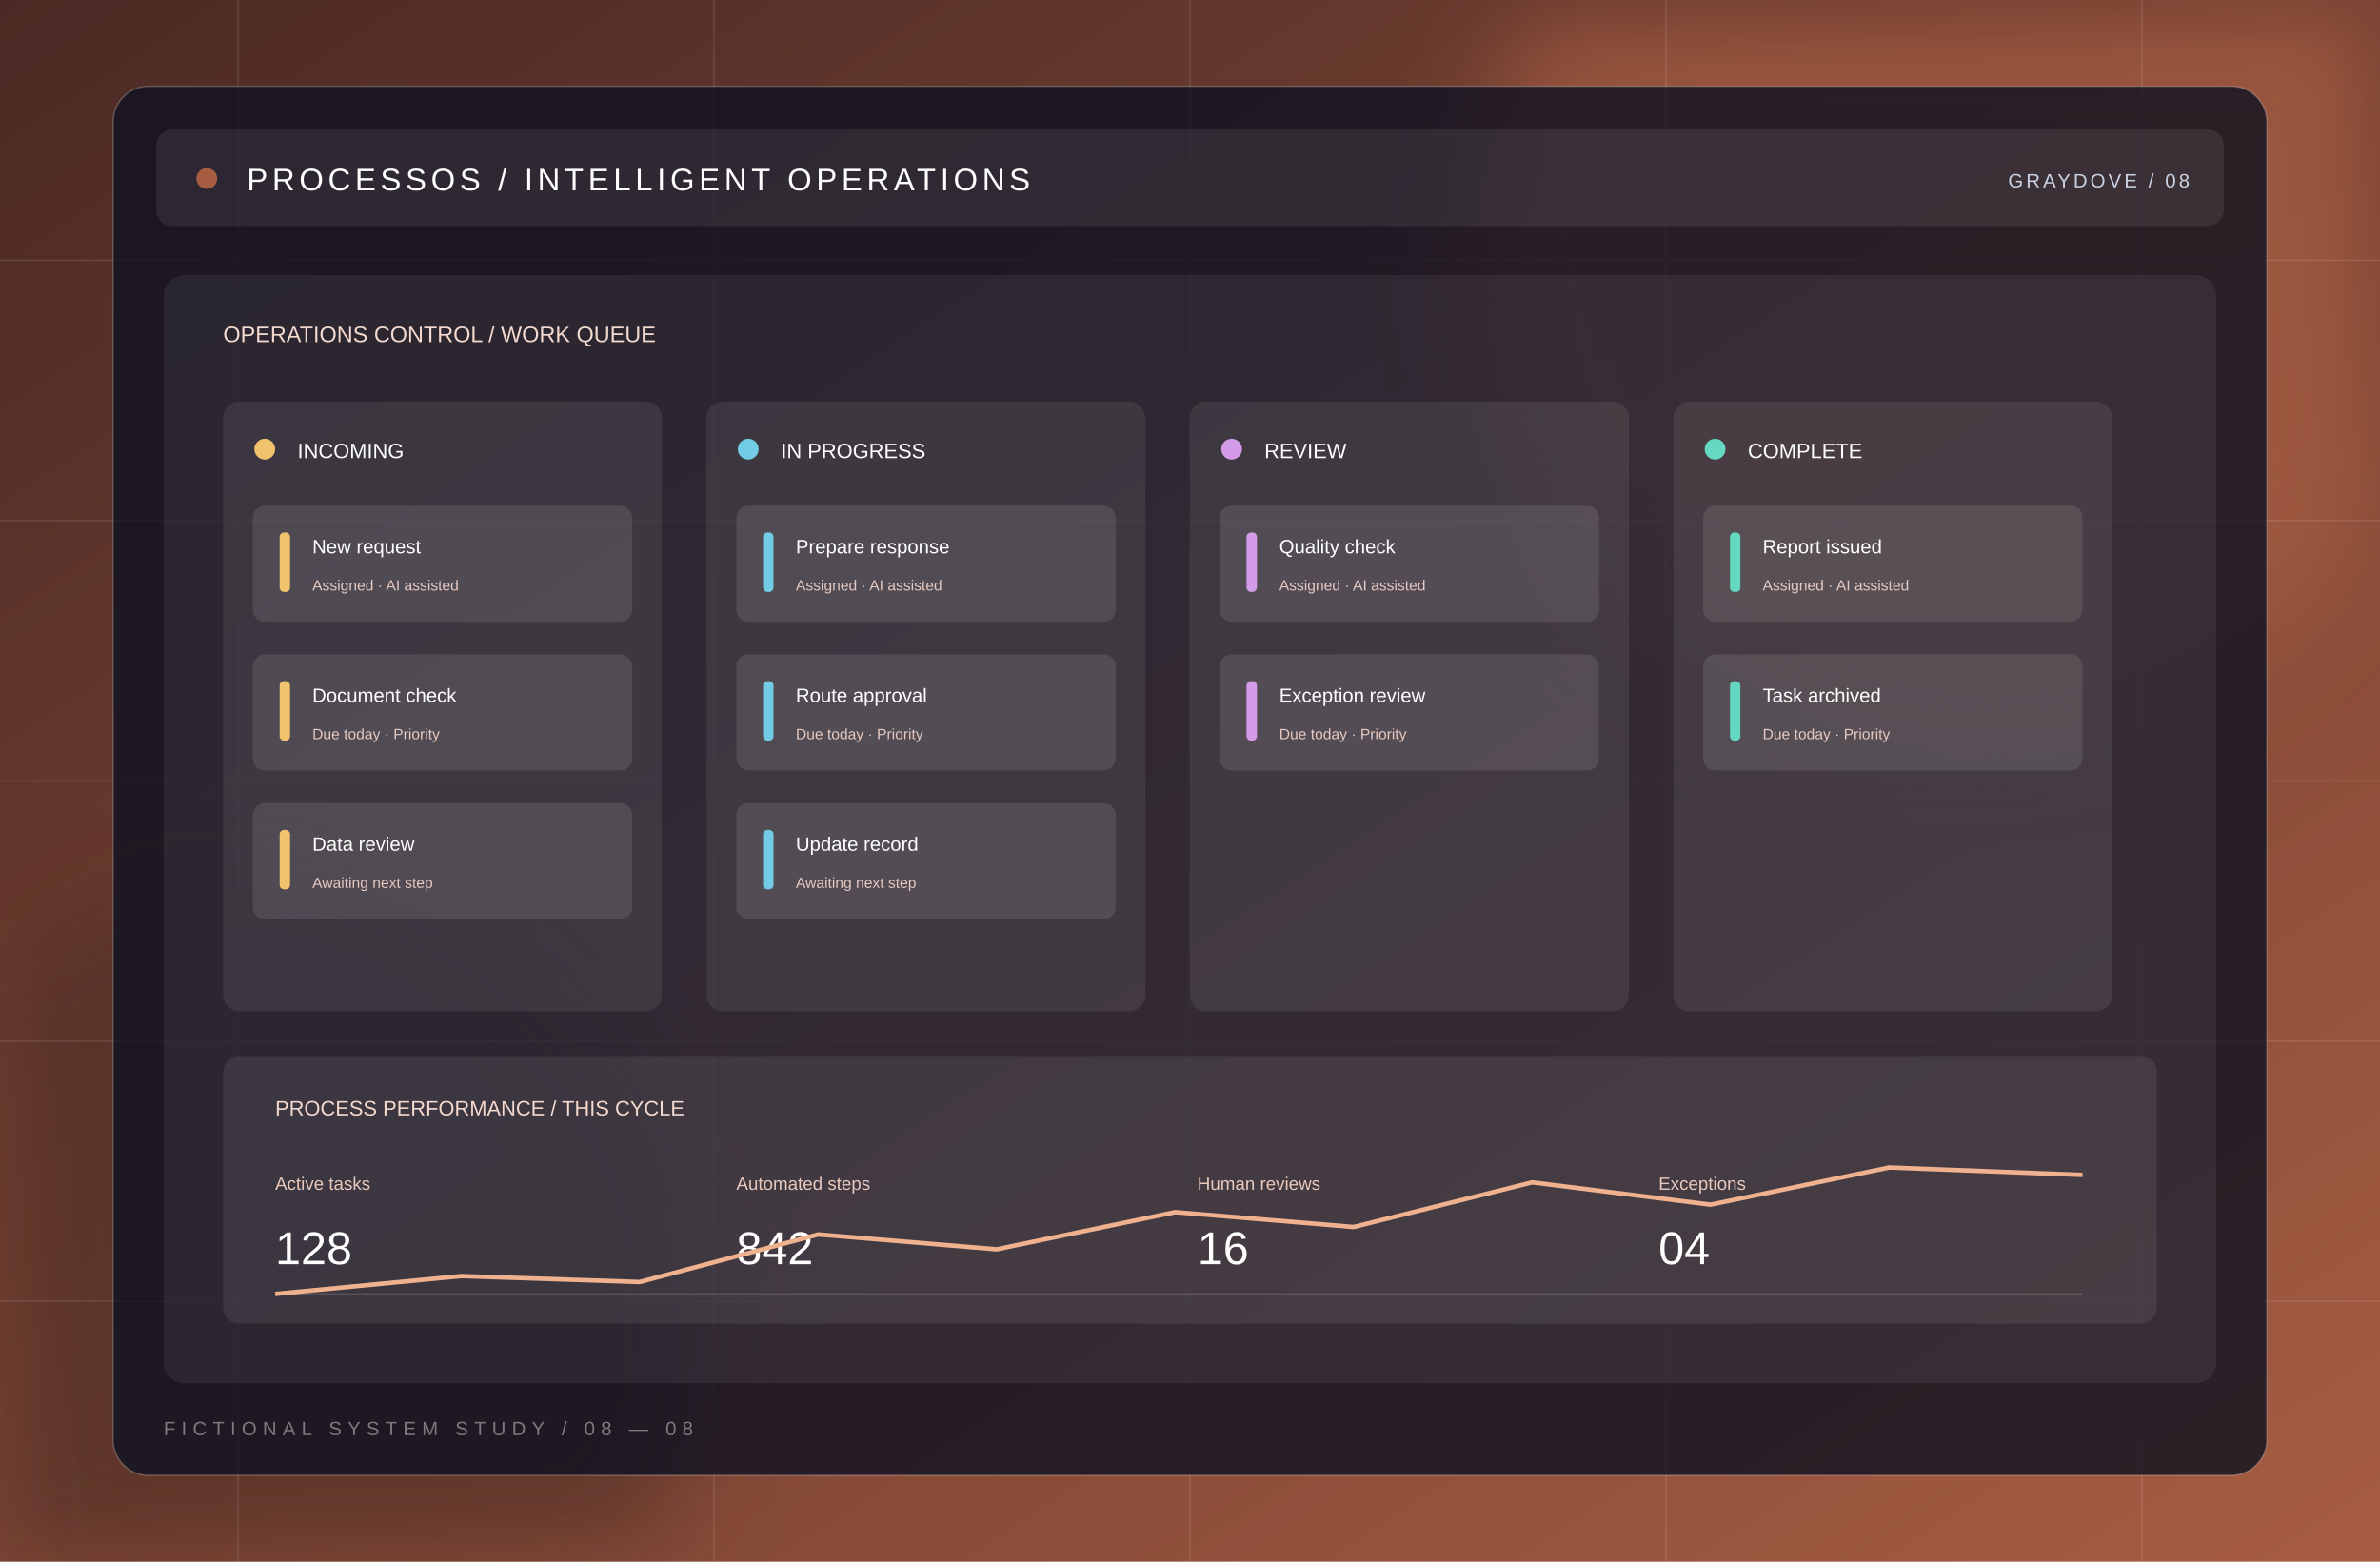
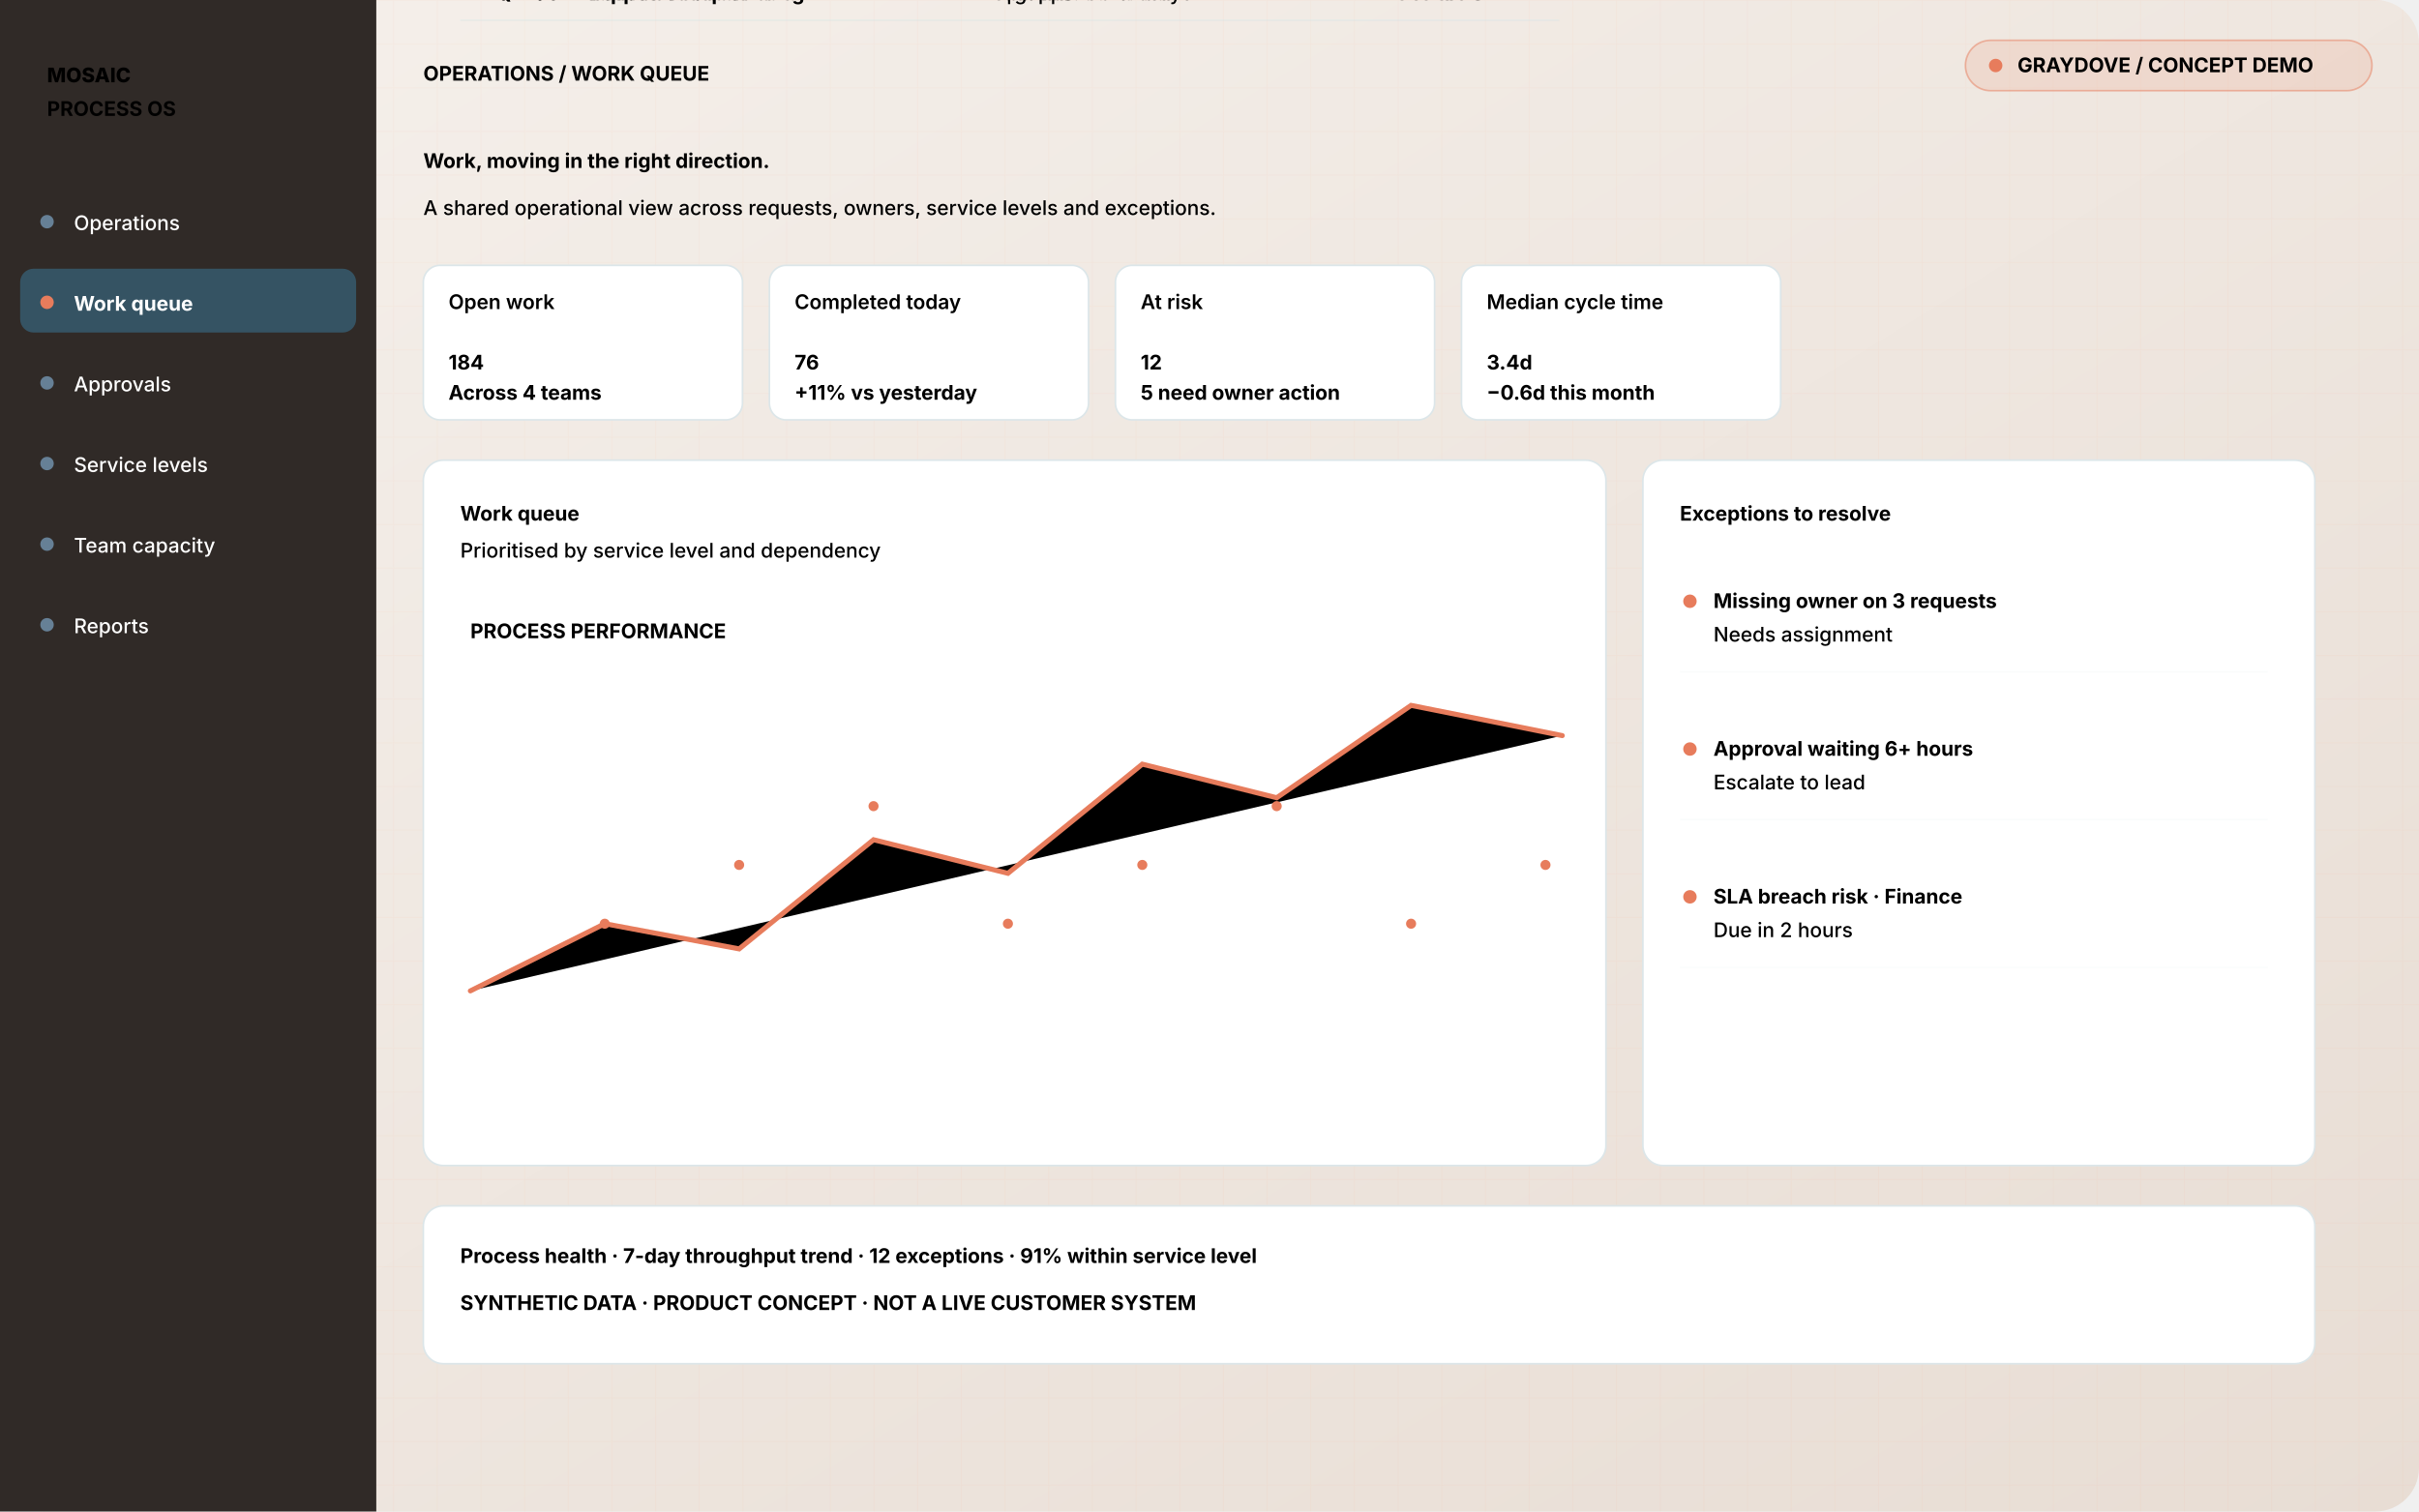
- <svg xmlns="http://www.w3.org/2000/svg" width="1600" height="1050" viewBox="0 0 1600 1050" role="img" aria-labelledby="title desc">
+ <svg xmlns="http://www.w3.org/2000/svg" width="1440" height="900" viewBox="0 0 1440 900">
  <defs>
    <linearGradient id="bg" x1="0" y1="0" x2="1" y2="1">
-       <stop stop-color="#4a2924" />
-       <stop offset="1" stop-color="#a75d42" />
+       <stop stop-color="#F5F0EB" />
+       <stop offset="1" stop-color="#E8DDD4" />
    </linearGradient>
-     <linearGradient id="accent" x1="0" y1="0" x2="1" y2="1">
-       <stop stop-color="#ffffff" stop-opacity=".95" />
-       <stop offset="1" stop-color="#ffffff" stop-opacity=".08" />
-     </linearGradient>
-     <filter id="blur">
-       <feGaussianBlur stdDeviation="34" />
-     </filter>
+     <pattern id="grid" width="26" height="26" patternUnits="userSpaceOnUse">
+       <path d="M26 0H0V26" fill="none" stroke="#E77C5C" stroke-opacity=".05" />
+     </pattern>
  </defs>
-   <rect width="1600" height="1050" fill="url(#bg)" />
-   <circle cx="1320" cy="170" r="330" fill="#a75d42" opacity=".7" filter="url(#blur)" />
-   <circle cx="170" cy="900" r="300" fill="#4a2924" opacity=".55" filter="url(#blur)" />
-   <g opacity=".11" stroke="#fff">
-     <path d="M0 175H1600M0 350H1600M0 525H1600M0 700H1600M0 875H1600" />
-     <path d="M160 0V1050M480 0V1050M800 0V1050M1120 0V1050M1440 0V1050" />
-   </g>
-   <rect x="76" y="58" width="1448" height="934" rx="24" fill="#0b1020" opacity=".78" stroke="#fff" stroke-opacity=".28" />
-   <rect x="105" y="87" width="1390" height="65" rx="11" fill="#fff" opacity=".075" />
-   <circle cx="139" cy="120" r="7" fill="#a75d42" />
-   <text x="166" y="128" fill="#fff" font-family="Arial,sans-serif" font-size="21" letter-spacing="3">PROCESSOS / INTELLIGENT OPERATIONS</text>
-   <text x="1350" y="126" fill="#cbd3e6" font-family="Arial,sans-serif" font-size="13" letter-spacing="2">GRAYDOVE / 08</text>
-   <g font-family="Arial,sans-serif">
-     <rect x="110" y="185" width="1380" height="745" rx="14" fill="#fff" opacity=".065" />
-     <text x="150" y="230" fill="#f4d9ce" font-size="15">OPERATIONS CONTROL / WORK QUEUE</text>
-     <rect x="150" y="270" width="295" height="410" rx="11" fill="#fff" opacity=".075" />
-     <circle cx="178" cy="302" r="7" fill="#f0c36c" />
-     <text x="200" y="308" fill="#fff" font-size="14">INCOMING</text>
-     <rect x="170" y="340" width="255" height="78" rx="8" fill="#fff" opacity=".1" />
-     <rect x="188" y="358" width="7" height="40" rx="3" fill="#f0c36c" />
-     <text x="210" y="372" fill="#fff" font-size="13">New request</text>
-     <text x="210" y="397" fill="#e6c9c0" font-size="10">Assigned · AI assisted</text>
-     <rect x="170" y="440" width="255" height="78" rx="8" fill="#fff" opacity=".1" />
-     <rect x="188" y="458" width="7" height="40" rx="3" fill="#f0c36c" />
-     <text x="210" y="472" fill="#fff" font-size="13">Document check</text>
-     <text x="210" y="497" fill="#e6c9c0" font-size="10">Due today · Priority</text>
-     <rect x="170" y="540" width="255" height="78" rx="8" fill="#fff" opacity=".1" />
-     <rect x="188" y="558" width="7" height="40" rx="3" fill="#f0c36c" />
-     <text x="210" y="572" fill="#fff" font-size="13">Data review</text>
-     <text x="210" y="597" fill="#e6c9c0" font-size="10">Awaiting next step</text>
-     <rect x="475" y="270" width="295" height="410" rx="11" fill="#fff" opacity=".075" />
-     <circle cx="503" cy="302" r="7" fill="#73cce5" />
-     <text x="525" y="308" fill="#fff" font-size="14">IN PROGRESS</text>
-     <rect x="495" y="340" width="255" height="78" rx="8" fill="#fff" opacity=".1" />
-     <rect x="513" y="358" width="7" height="40" rx="3" fill="#73cce5" />
-     <text x="535" y="372" fill="#fff" font-size="13">Prepare response</text>
-     <text x="535" y="397" fill="#e6c9c0" font-size="10">Assigned · AI assisted</text>
-     <rect x="495" y="440" width="255" height="78" rx="8" fill="#fff" opacity=".1" />
-     <rect x="513" y="458" width="7" height="40" rx="3" fill="#73cce5" />
-     <text x="535" y="472" fill="#fff" font-size="13">Route approval</text>
-     <text x="535" y="497" fill="#e6c9c0" font-size="10">Due today · Priority</text>
-     <rect x="495" y="540" width="255" height="78" rx="8" fill="#fff" opacity=".1" />
-     <rect x="513" y="558" width="7" height="40" rx="3" fill="#73cce5" />
-     <text x="535" y="572" fill="#fff" font-size="13">Update record</text>
-     <text x="535" y="597" fill="#e6c9c0" font-size="10">Awaiting next step</text>
-     <rect x="800" y="270" width="295" height="410" rx="11" fill="#fff" opacity=".075" />
-     <circle cx="828" cy="302" r="7" fill="#d49be8" />
-     <text x="850" y="308" fill="#fff" font-size="14">REVIEW</text>
-     <rect x="820" y="340" width="255" height="78" rx="8" fill="#fff" opacity=".1" />
-     <rect x="838" y="358" width="7" height="40" rx="3" fill="#d49be8" />
-     <text x="860" y="372" fill="#fff" font-size="13">Quality check</text>
-     <text x="860" y="397" fill="#e6c9c0" font-size="10">Assigned · AI assisted</text>
-     <rect x="820" y="440" width="255" height="78" rx="8" fill="#fff" opacity=".1" />
-     <rect x="838" y="458" width="7" height="40" rx="3" fill="#d49be8" />
-     <text x="860" y="472" fill="#fff" font-size="13">Exception review</text>
-     <text x="860" y="497" fill="#e6c9c0" font-size="10">Due today · Priority</text>
-     <rect x="1125" y="270" width="295" height="410" rx="11" fill="#fff" opacity=".075" />
-     <circle cx="1153" cy="302" r="7" fill="#65d8c1" />
-     <text x="1175" y="308" fill="#fff" font-size="14">COMPLETE</text>
-     <rect x="1145" y="340" width="255" height="78" rx="8" fill="#fff" opacity=".1" />
-     <rect x="1163" y="358" width="7" height="40" rx="3" fill="#65d8c1" />
-     <text x="1185" y="372" fill="#fff" font-size="13">Report issued</text>
-     <text x="1185" y="397" fill="#e6c9c0" font-size="10">Assigned · AI assisted</text>
-     <rect x="1145" y="440" width="255" height="78" rx="8" fill="#fff" opacity=".1" />
-     <rect x="1163" y="458" width="7" height="40" rx="3" fill="#65d8c1" />
-     <text x="1185" y="472" fill="#fff" font-size="13">Task archived</text>
-     <text x="1185" y="497" fill="#e6c9c0" font-size="10">Due today · Priority</text>
-     <rect x="150" y="710" width="1300" height="180" rx="11" fill="#fff" opacity=".075" />
-     <text x="185" y="750" fill="#f4d9ce" font-size="14">PROCESS PERFORMANCE / THIS CYCLE</text>
-     <text x="185" y="800" fill="#e9c9bd" font-size="12">Active tasks</text>
-     <text x="185" y="850" fill="#fff" font-size="31">128</text>
-     <text x="495" y="800" fill="#e9c9bd" font-size="12">Automated steps</text>
-     <text x="495" y="850" fill="#fff" font-size="31">842</text>
-     <text x="805" y="800" fill="#e9c9bd" font-size="12">Human reviews</text>
-     <text x="805" y="850" fill="#fff" font-size="31">16</text>
-     <text x="1115" y="800" fill="#e9c9bd" font-size="12">Exceptions</text>
-     <text x="1115" y="850" fill="#fff" font-size="31">04</text>
-     <path d="M185 870H1400" stroke="#fff" opacity=".15" />
-     <path d="M185 870L310 858L430 862L550 830L670 840L790 815L910 825L1030 795L1150 810L1270 785L1400 790" stroke="#f0b18f" stroke-width="3" fill="none" />
-   </g>
-   <text x="110" y="965" fill="#fff" opacity=".42" font-family="Arial,sans-serif" font-size="13" letter-spacing="4">FICTIONAL SYSTEM STUDY / 08 — 08</text>
+   <rect width="1440" height="900" rx="26" fill="url(#bg)" />
+   <rect width="1440" height="900" rx="26" fill="url(#grid)" />
+   <rect x="0" y="0" width="224" height="900" rx="0" fill="#302A27" stroke="none" />
+   <text x="28" y="49" font-family="Inter,Arial,sans-serif" font-size="#fff" font-weight="800" fill="22">MOSAIC</text>
+   <text x="28" y="69" font-family="Inter,Arial,sans-serif" font-size="#B3C7CE" font-weight="700" fill="9">PROCESS OS</text>
+   <circle cx="28" cy="132" r="4" fill="#668096" />
+   <text x="44" y="137" font-family="Inter,Arial,sans-serif" font-size="12" font-weight="500" fill="#fff">Operations</text>
+   <rect x="12" y="160" width="200" height="38" rx="8" fill="#355363" stroke="none" />
+   <circle cx="28" cy="180" r="4" fill="#E77C5C" />
+   <text x="44" y="185" font-family="Inter,Arial,sans-serif" font-size="12" font-weight="700" fill="#fff">Work queue</text>
+   <circle cx="28" cy="228" r="4" fill="#668096" />
+   <text x="44" y="233" font-family="Inter,Arial,sans-serif" font-size="12" font-weight="500" fill="#fff">Approvals</text>
+   <circle cx="28" cy="276" r="4" fill="#668096" />
+   <text x="44" y="281" font-family="Inter,Arial,sans-serif" font-size="12" font-weight="500" fill="#fff">Service levels</text>
+   <circle cx="28" cy="324" r="4" fill="#668096" />
+   <text x="44" y="329" font-family="Inter,Arial,sans-serif" font-size="12" font-weight="500" fill="#fff">Team capacity</text>
+   <circle cx="28" cy="372" r="4" fill="#668096" />
+   <text x="44" y="377" font-family="Inter,Arial,sans-serif" font-size="12" font-weight="500" fill="#fff">Reports</text>
+   <text x="252" y="48" font-family="Inter,Arial,sans-serif" font-size="#7B8D94" font-weight="700" fill="10">OPERATIONS / WORK QUEUE</text>
+   <text x="252" y="100" font-family="Inter,Arial,sans-serif" font-size="#263B44" font-weight="750" fill="27">Work, moving in the right direction.</text>
+   <text x="252" y="128" font-family="Inter,Arial,sans-serif" font-size="#7B8D94" font-weight="450" fill="12">A shared operational view across requests, owners, service levels and exceptions.</text>
+   <rect x="252" y="158" width="190" height="92" rx="10" fill="#FFFFFF" stroke="#DCE6E9" />
+   <text x="267" y="184" font-family="Inter,Arial,sans-serif" font-size="#7B8D94" font-weight="600" fill="10">Open work</text>
+   <text x="267" y="220" font-family="Inter,Arial,sans-serif" font-size="#263B44" font-weight="750" fill="25">184</text>
+   <text x="267" y="238" font-family="Inter,Arial,sans-serif" font-size="#E77C5C" font-weight="650" fill="9">Across 4 teams</text>
+   <rect x="458" y="158" width="190" height="92" rx="10" fill="#FFFFFF" stroke="#DCE6E9" />
+   <text x="473" y="184" font-family="Inter,Arial,sans-serif" font-size="#7B8D94" font-weight="600" fill="10">Completed today</text>
+   <text x="473" y="220" font-family="Inter,Arial,sans-serif" font-size="#263B44" font-weight="750" fill="25">76</text>
+   <text x="473" y="238" font-family="Inter,Arial,sans-serif" font-size="#E77C5C" font-weight="650" fill="9">+11% vs yesterday</text>
+   <rect x="664" y="158" width="190" height="92" rx="10" fill="#FFFFFF" stroke="#DCE6E9" />
+   <text x="679" y="184" font-family="Inter,Arial,sans-serif" font-size="#7B8D94" font-weight="600" fill="10">At risk</text>
+   <text x="679" y="220" font-family="Inter,Arial,sans-serif" font-size="#263B44" font-weight="750" fill="25">12</text>
+   <text x="679" y="238" font-family="Inter,Arial,sans-serif" font-size="#E77C5C" font-weight="650" fill="9">5 need owner action</text>
+   <rect x="870" y="158" width="190" height="92" rx="10" fill="#FFFFFF" stroke="#DCE6E9" />
+   <text x="885" y="184" font-family="Inter,Arial,sans-serif" font-size="#7B8D94" font-weight="600" fill="10">Median cycle time</text>
+   <text x="885" y="220" font-family="Inter,Arial,sans-serif" font-size="#263B44" font-weight="750" fill="25">3.4d</text>
+   <text x="885" y="238" font-family="Inter,Arial,sans-serif" font-size="#E77C5C" font-weight="650" fill="9">−0.6d this month</text>
+   <rect x="252" y="274" width="704" height="420" rx="12" fill="#FFFFFF" stroke="#DCE6E9" />
+   <text x="274" y="310" font-family="Inter,Arial,sans-serif" font-size="#263B44" font-weight="700" fill="14">Work queue</text>
+   <text x="274" y="332" font-family="Inter,Arial,sans-serif" font-size="#7B8D94" font-weight="450" fill="10">Prioritised by service level and dependency</text>
+   <text x="280" y="380" font-family="Inter,Arial,sans-serif" font-size="#7B8D94" font-weight="700" fill="9">PROCESS PERFORMANCE</text>
+   <path d="M280 590L360 550L440 565L520 500L600 520L680 455L760 475L840 420L930 438" stroke="#E77C5C" stroke-width="3" stroke-linecap="round" />
+   <circle cx="360" cy="550" r="3" fill="#E77C5C" />
+   <circle cx="440" cy="515" r="3" fill="#E77C5C" />
+   <circle cx="520" cy="480" r="3" fill="#E77C5C" />
+   <circle cx="600" cy="550" r="3" fill="#E77C5C" />
+   <circle cx="680" cy="515" r="3" fill="#E77C5C" />
+   <circle cx="760" cy="480" r="3" fill="#E77C5C" />
+   <circle cx="840" cy="550" r="3" fill="#E77C5C" />
+   <circle cx="920" cy="515" r="3" fill="#E77C5C" />
+   <path d="M274 12h654" stroke="#DCE5E8" stroke-opacity=".14" />
+   <text x="280" y="0" font-family="Inter,Arial,sans-serif" font-size="#263B44" font-weight="650" fill="10">REQ-2084 · Customer onboarding</text>
+   <text x="590" y="0" font-family="Inter,Arial,sans-serif" font-size="#7B8D94" font-weight="450" fill="9">Operations · A. Moyo</text>
+   <text x="830" y="0" font-family="Inter,Arial,sans-serif" font-size="#E77C5C" font-weight="700" fill="9">ON TRACK</text>
+   <path d="M274 12h654" stroke="#DCE5E8" stroke-opacity=".14" />
+   <text x="280" y="0" font-family="Inter,Arial,sans-serif" font-size="#263B44" font-weight="650" fill="10">REQ-2081 · Supplier reconciliation</text>
+   <text x="590" y="0" font-family="Inter,Arial,sans-serif" font-size="#7B8D94" font-weight="450" fill="9">Finance · K. Dube</text>
+   <text x="830" y="0" font-family="Inter,Arial,sans-serif" font-size="#E77C5C" font-weight="700" fill="9">DUE SOON</text>
+   <path d="M274 12h654" stroke="#DCE5E8" stroke-opacity=".14" />
+   <text x="280" y="0" font-family="Inter,Arial,sans-serif" font-size="#263B44" font-weight="650" fill="10">REQ-2077 · Contract amendment</text>
+   <text x="590" y="0" font-family="Inter,Arial,sans-serif" font-size="#7B8D94" font-weight="450" fill="9">Legal · S. Ndlovu</text>
+   <text x="830" y="0" font-family="Inter,Arial,sans-serif" font-size="#E77C5C" font-weight="700" fill="9">AT RISK</text>
+   <path d="M274 12h654" stroke="#DCE5E8" stroke-opacity=".14" />
+   <text x="280" y="0" font-family="Inter,Arial,sans-serif" font-size="#263B44" font-weight="650" fill="10">REQ-2072 · Access exception</text>
+   <text x="590" y="0" font-family="Inter,Arial,sans-serif" font-size="#7B8D94" font-weight="450" fill="9">IT support · R. Patel</text>
+   <text x="830" y="0" font-family="Inter,Arial,sans-serif" font-size="#E77C5C" font-weight="700" fill="9">BLOCKED</text>
+   <rect x="978" y="274" width="400" height="420" rx="12" fill="#FFFFFF" stroke="#DCE6E9" />
+   <text x="1000" y="310" font-family="Inter,Arial,sans-serif" font-size="#263B44" font-weight="700" fill="14">Exceptions to resolve</text>
+   <circle cx="1006" cy="358" r="4" fill="#E77C5C" />
+   <text x="1020" y="362" font-family="Inter,Arial,sans-serif" font-size="#263B44" font-weight="650" fill="10">Missing owner on 3 requests</text>
+   <text x="1020" y="382" font-family="Inter,Arial,sans-serif" font-size="#7B8D94" font-weight="450" fill="9">Needs assignment</text>
+   <path d="M1000 400h350" stroke="#DCE5E8" stroke-opacity=".14" />
+   <circle cx="1006" cy="446" r="4" fill="#E77C5C" />
+   <text x="1020" y="450" font-family="Inter,Arial,sans-serif" font-size="#263B44" font-weight="650" fill="10">Approval waiting 6+ hours</text>
+   <text x="1020" y="470" font-family="Inter,Arial,sans-serif" font-size="#7B8D94" font-weight="450" fill="9">Escalate to lead</text>
+   <path d="M1000 488h350" stroke="#DCE5E8" stroke-opacity=".14" />
+   <circle cx="1006" cy="534" r="4" fill="#E77C5C" />
+   <text x="1020" y="538" font-family="Inter,Arial,sans-serif" font-size="#263B44" font-weight="650" fill="10">SLA breach risk · Finance</text>
+   <text x="1020" y="558" font-family="Inter,Arial,sans-serif" font-size="#7B8D94" font-weight="450" fill="9">Due in 2 hours</text>
+   <path d="M1000 576h350" stroke="#DCE5E8" stroke-opacity=".14" />
+   <rect x="252" y="718" width="1126" height="94" rx="12" fill="#FFFFFF" stroke="#DCE6E9" />
+   <text x="274" y="752" font-family="Inter,Arial,sans-serif" font-size="#263B44" font-weight="650" fill="11">Process health · 7-day throughput trend · 12 exceptions · 91% within service level</text>
+   <text x="274" y="780" font-family="Inter,Arial,sans-serif" font-size="#7B8D94" font-weight="700" fill="8">SYNTHETIC DATA · PRODUCT CONCEPT · NOT A LIVE CUSTOMER SYSTEM</text>
+   <rect x="1170" y="24" width="242" height="30" rx="15" fill="#E77C5C" fill-opacity=".14" stroke="#E77C5C" stroke-opacity=".5" />
+   <circle cx="1188" cy="39" r="4" fill="#E77C5C" />
+   <text x="1201" y="43" font-family="Inter,Arial,sans-serif" font-size="#E77C5C" font-weight="700" fill="10">GRAYDOVE / CONCEPT DEMO</text>
</svg>
